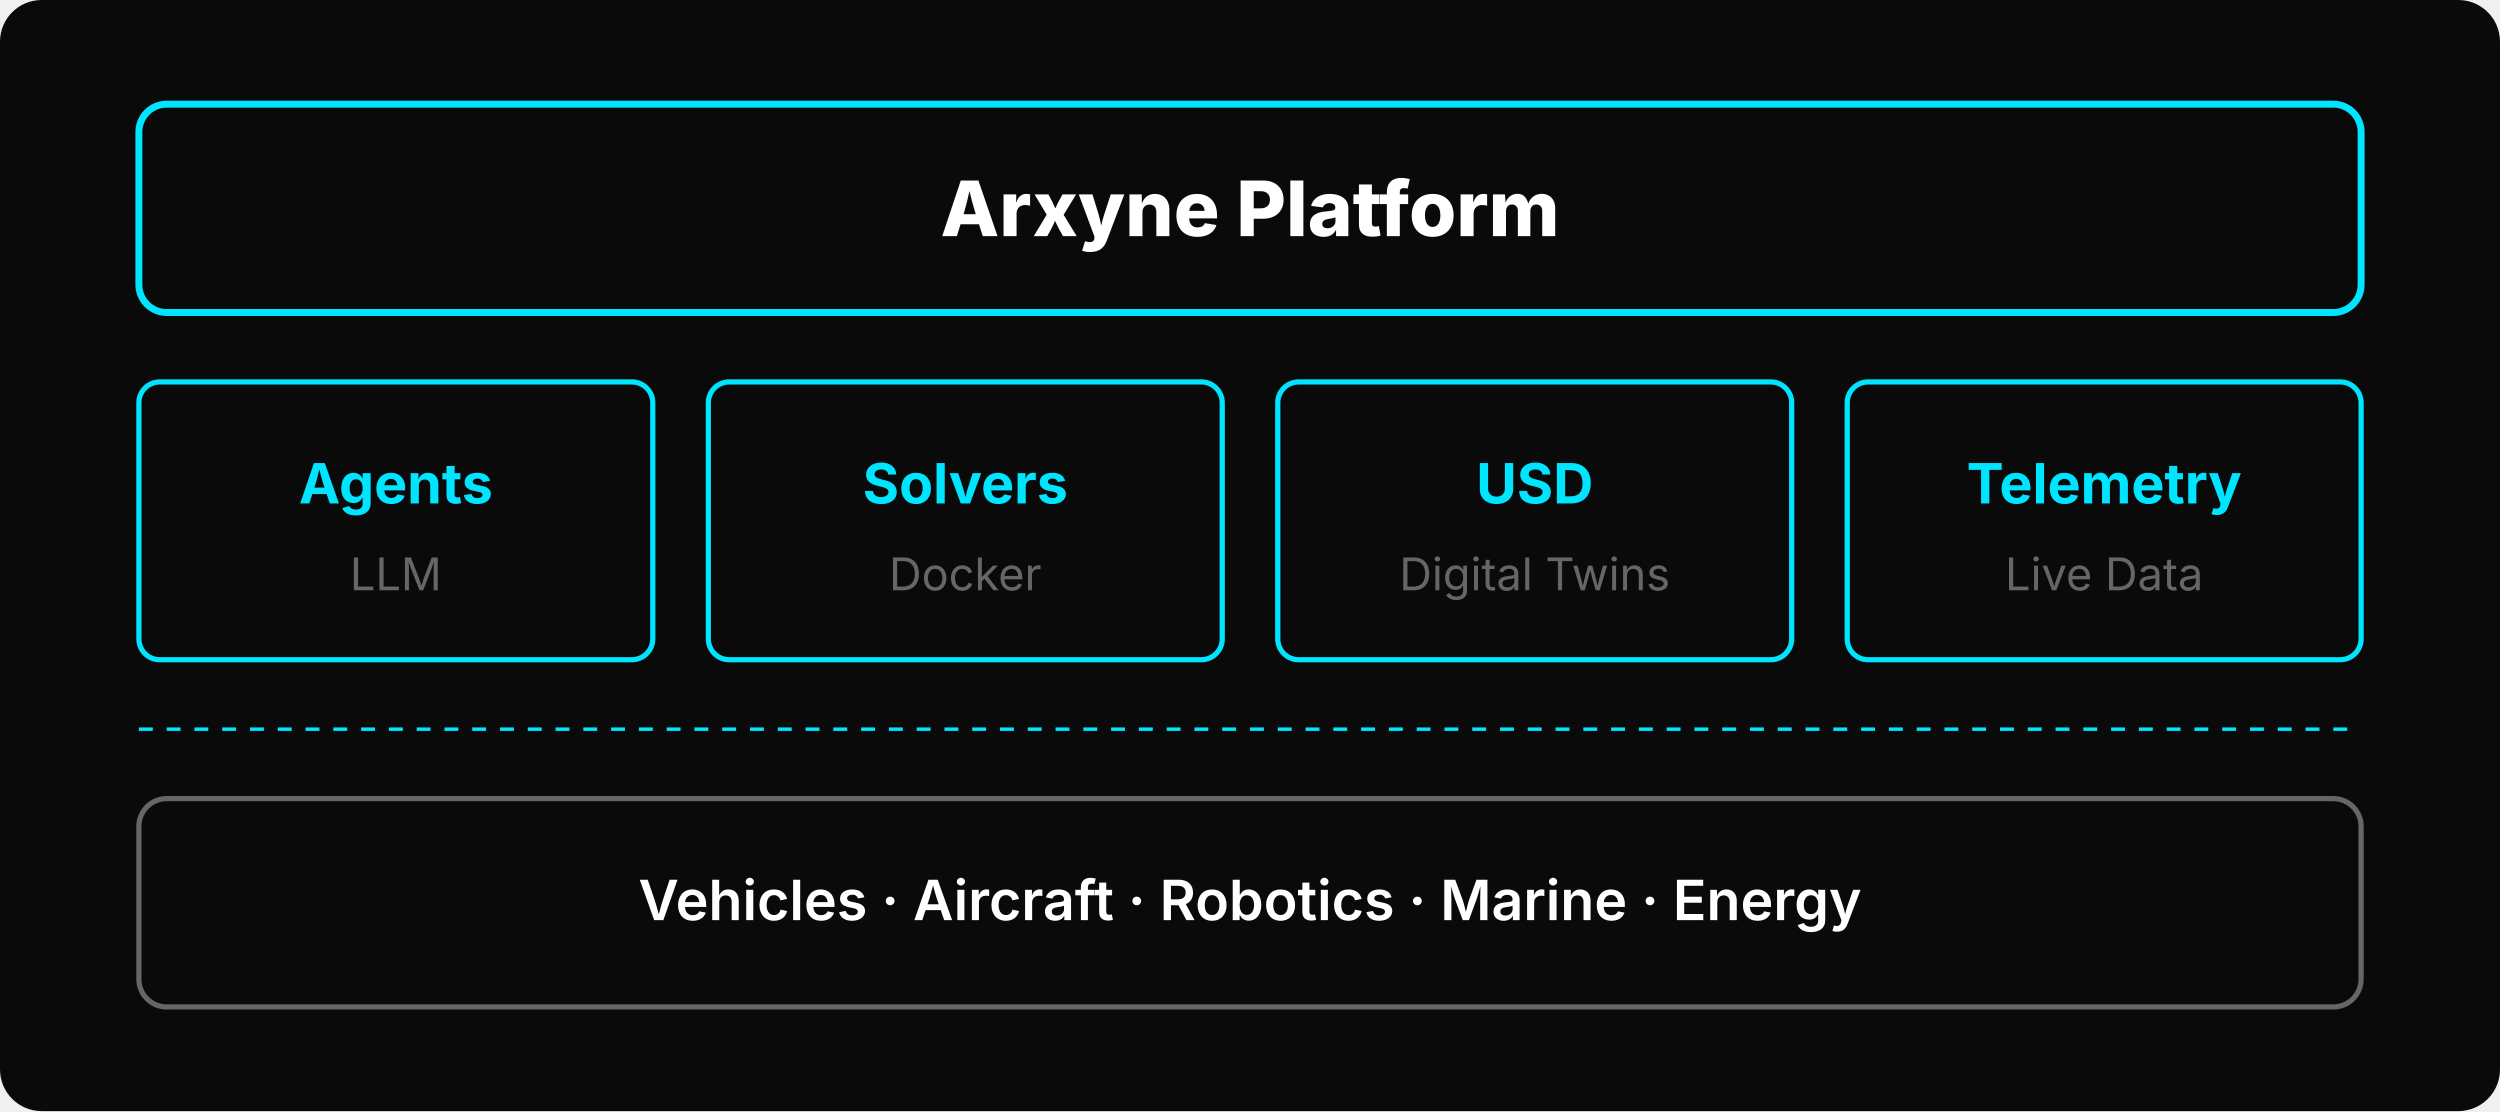
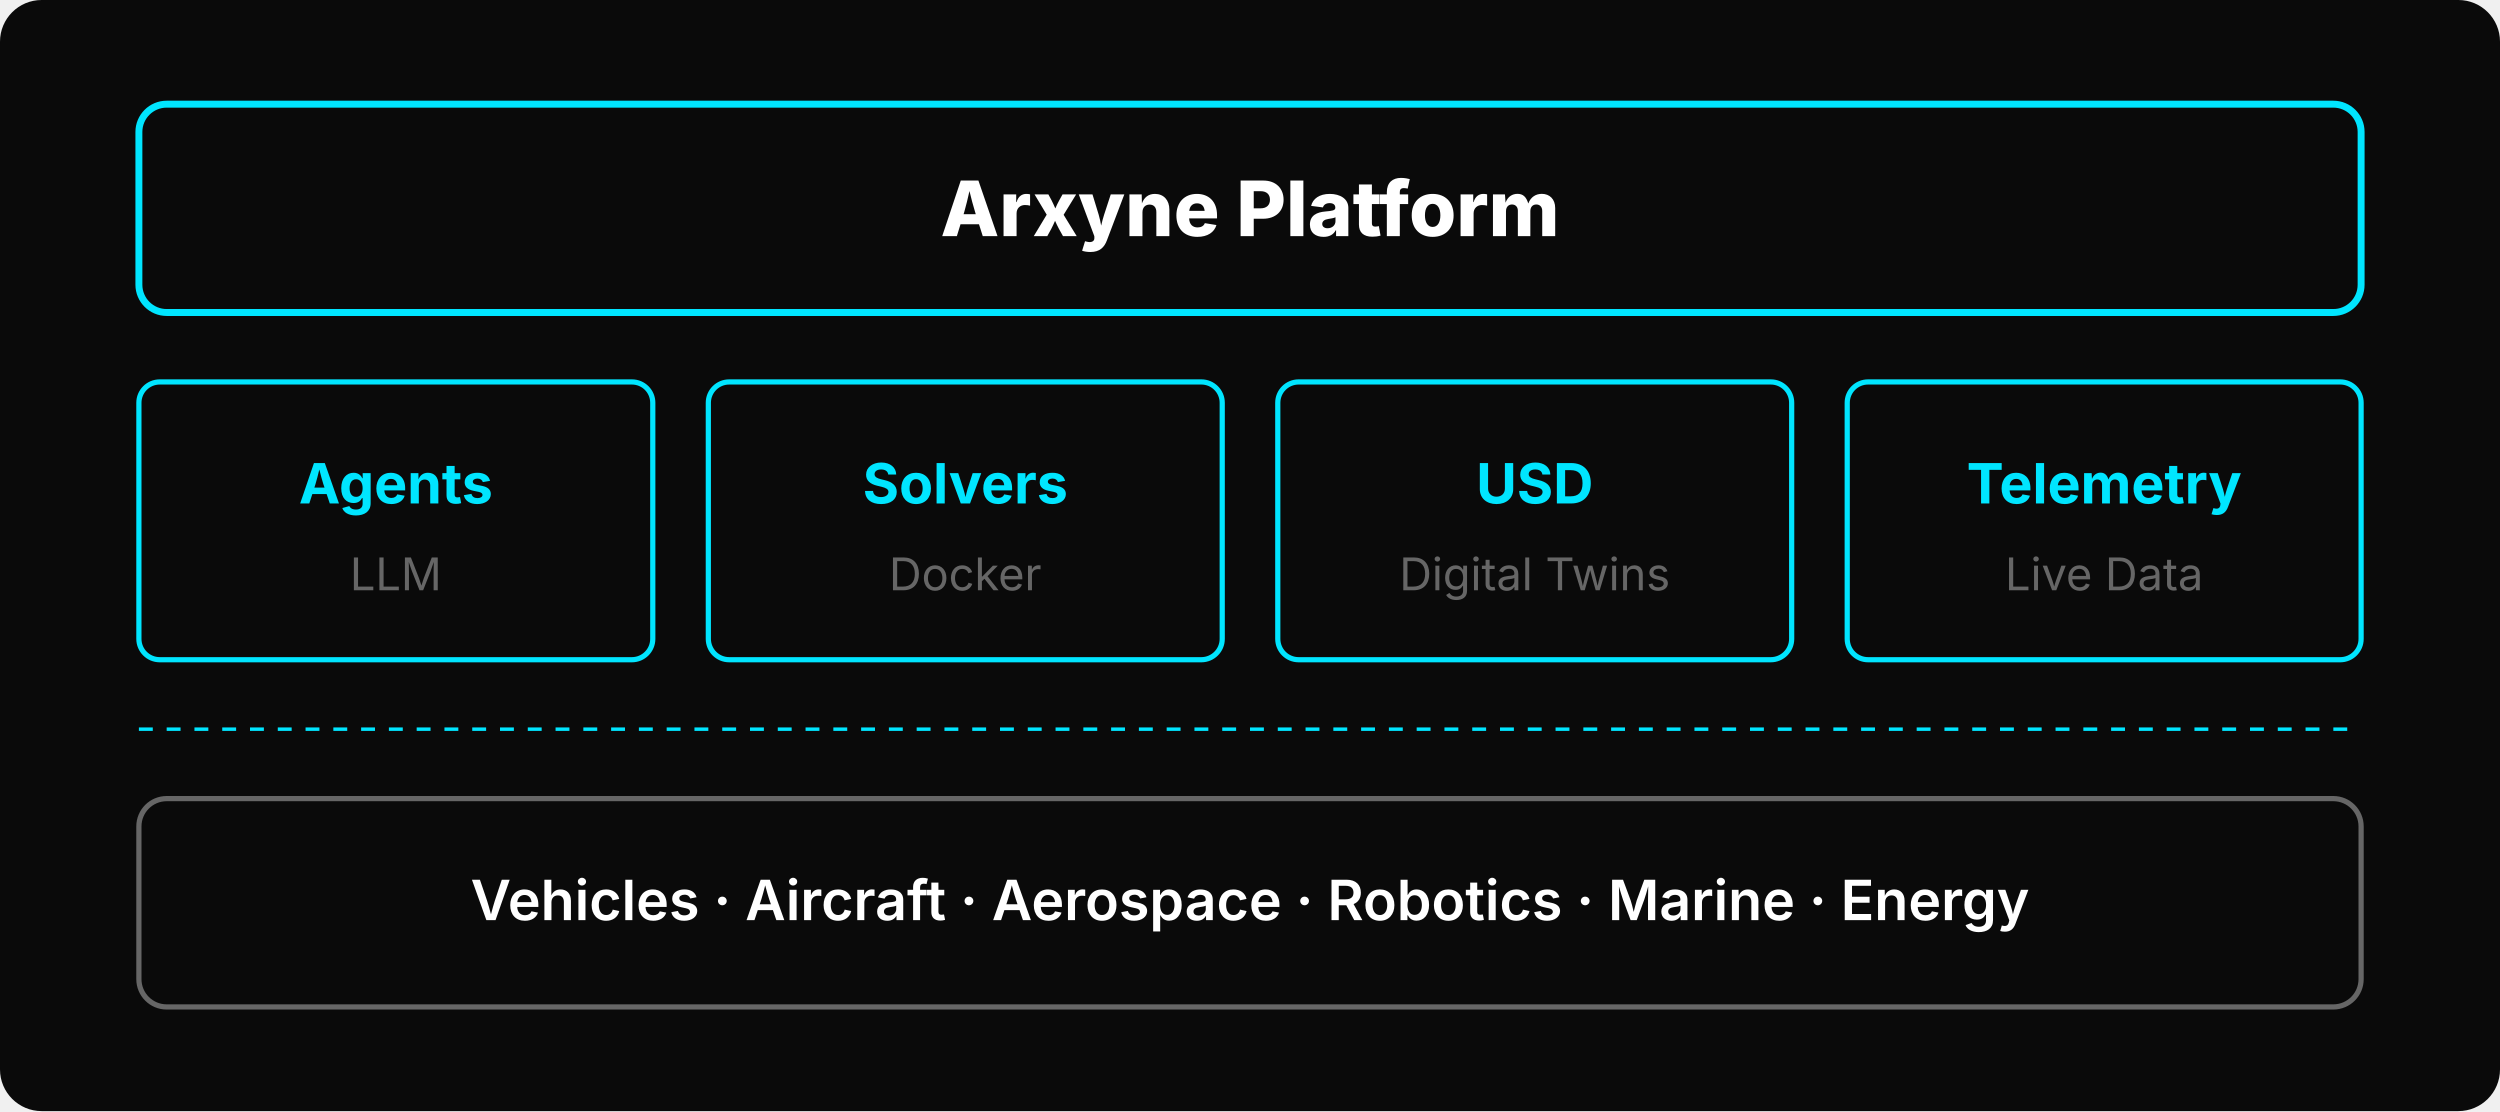
<svg xmlns="http://www.w3.org/2000/svg" viewBox="0 0 720 320" font-family="Inter, sans-serif">
  <rect width="720" height="320" fill="#0A0A0A" rx="12" />
  <rect x="40" y="30" width="640" height="60" fill="none" stroke="#00E5FF" stroke-width="2" rx="8" />
  <text x="360" y="68" fill="#FFFFFF" font-size="22" font-weight="800" text-anchor="middle">Arxyne Platform</text>
  <rect x="40" y="110" width="148" height="80" fill="#0A0A0A" stroke="#00E5FF" stroke-width="1.5" rx="6" />
  <text x="114" y="145" fill="#00E5FF" font-size="16" font-weight="700" text-anchor="middle">Agents</text>
  <text x="114" y="170" fill="#666666" font-size="13" text-anchor="middle">LLM</text>
  <rect x="204" y="110" width="148" height="80" fill="#0A0A0A" stroke="#00E5FF" stroke-width="1.5" rx="6" />
  <text x="278" y="145" fill="#00E5FF" font-size="16" font-weight="700" text-anchor="middle">Solvers</text>
  <text x="278" y="170" fill="#666666" font-size="13" text-anchor="middle">Docker</text>
  <rect x="368" y="110" width="148" height="80" fill="#0A0A0A" stroke="#00E5FF" stroke-width="1.5" rx="6" />
  <text x="442" y="145" fill="#00E5FF" font-size="16" font-weight="700" text-anchor="middle">USD</text>
  <text x="442" y="170" fill="#666666" font-size="13" text-anchor="middle">Digital Twins</text>
  <rect x="532" y="110" width="148" height="80" fill="#0A0A0A" stroke="#00E5FF" stroke-width="1.5" rx="6" />
  <text x="606" y="145" fill="#00E5FF" font-size="16" font-weight="700" text-anchor="middle">Telemetry</text>
  <text x="606" y="170" fill="#666666" font-size="13" text-anchor="middle">Live Data</text>
  <line x1="40" y1="210" x2="680" y2="210" stroke="#00E5FF" stroke-width="1" stroke-dasharray="4,4" />
  <rect x="40" y="230" width="640" height="60" fill="none" stroke="#666666" stroke-width="1.5" rx="8" />
-   <text x="360" y="265" fill="#FFFFFF" font-size="16" font-weight="600" text-anchor="middle">Vehicles · Aircraft · Robotics · Marine · Energy</text>
+   <text x="360" y="265" fill="#FFFFFF" font-size="16" font-weight="600" text-anchor="middle">Vehicles · Aircraft · Aerospace · Robotics · Marine · Energy</text>
</svg>
